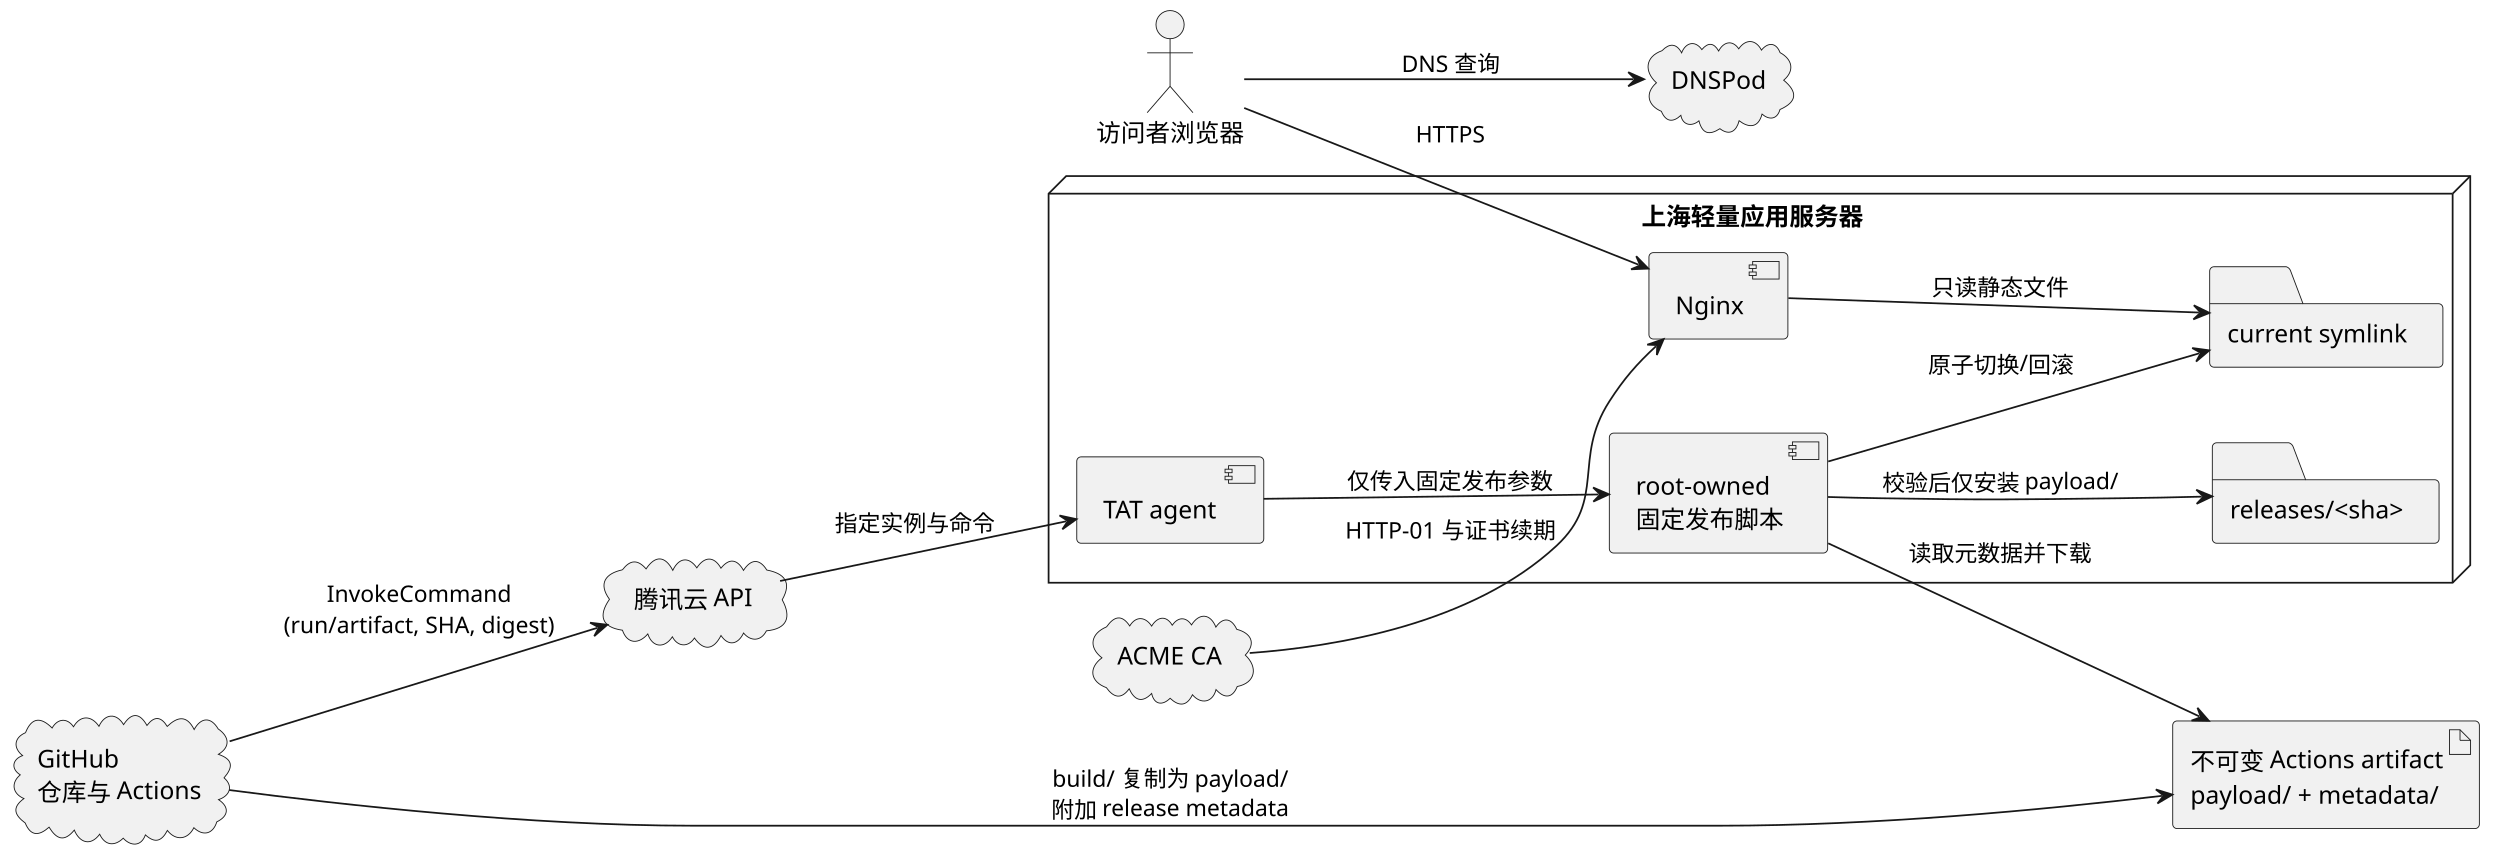
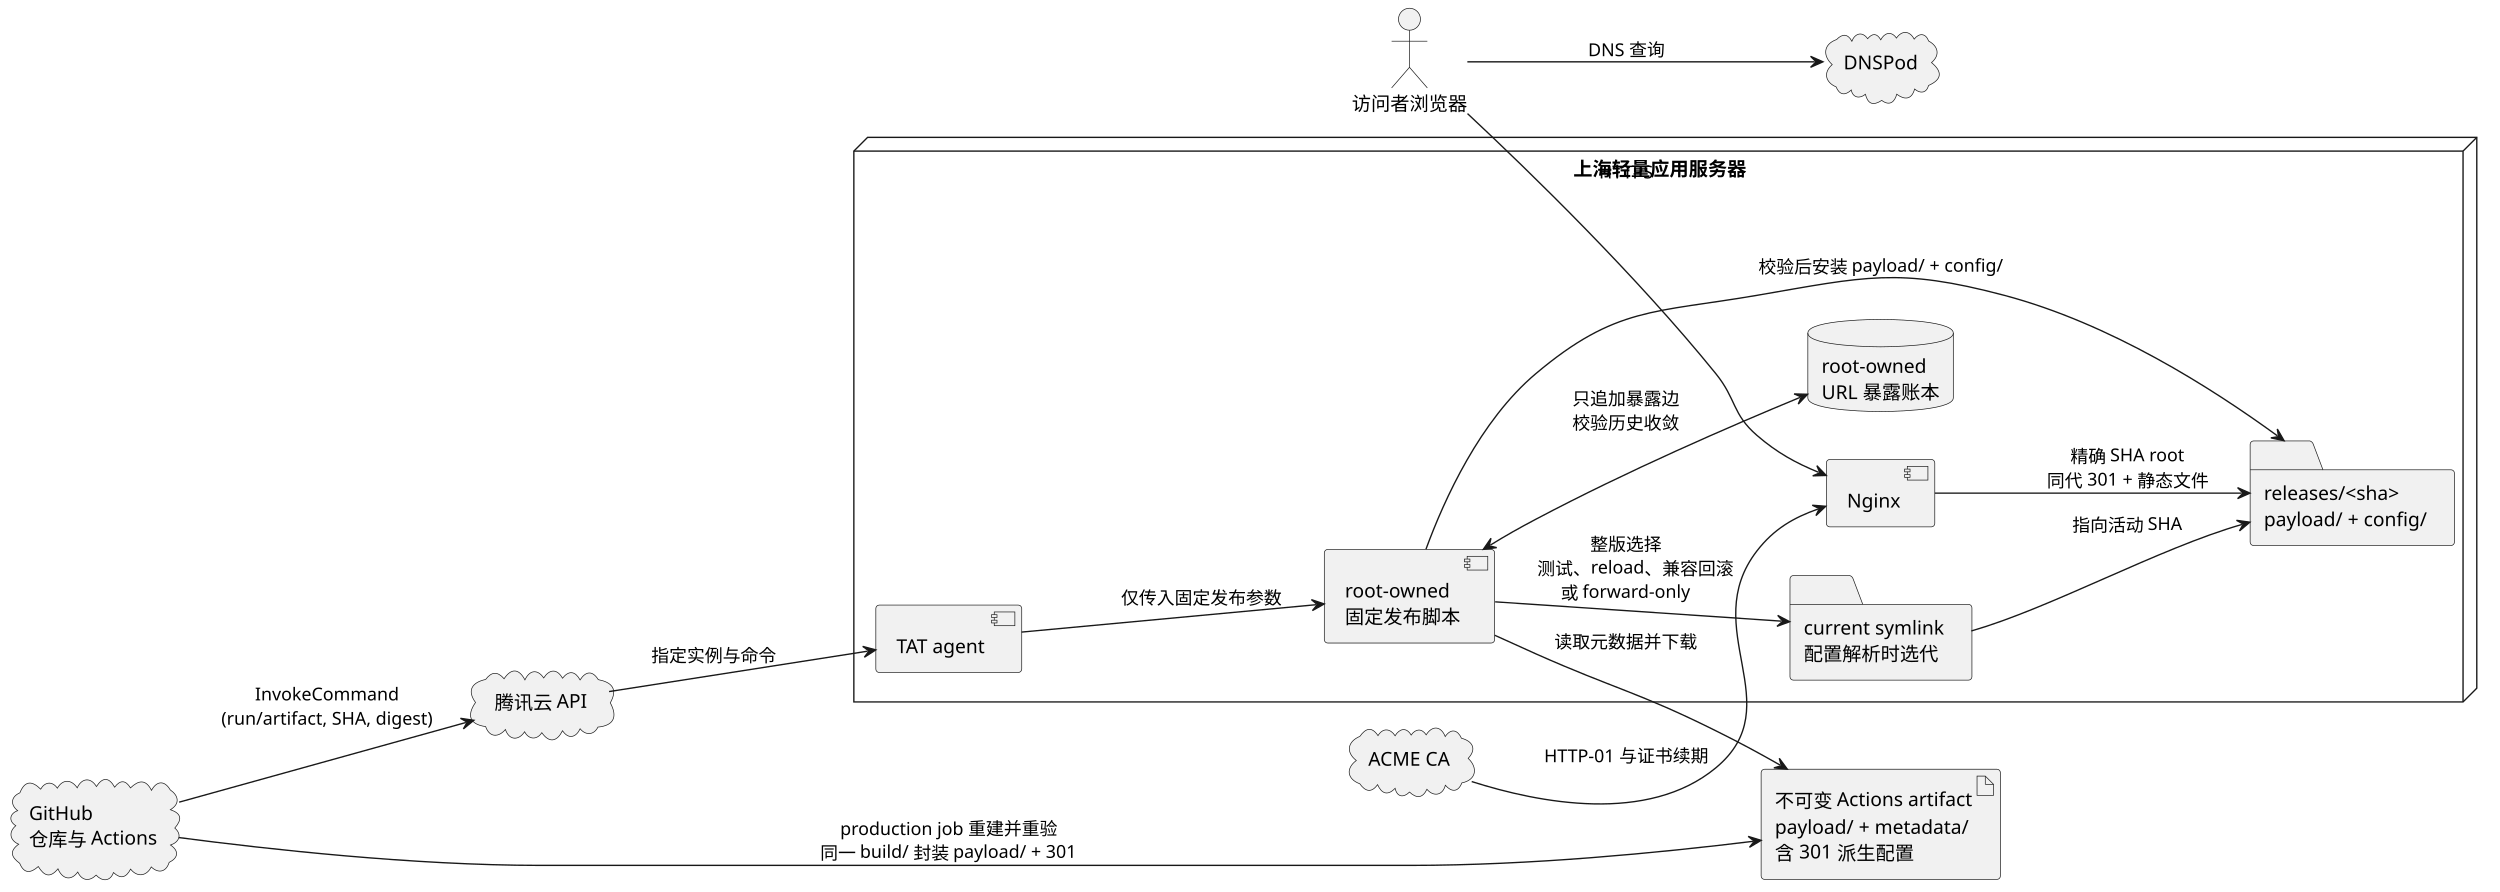
- <svg xmlns="http://www.w3.org/2000/svg" contentStyleType="text/css" data-diagram-type="DESCRIPTION" height="488px" preserveAspectRatio="none" style="width:1420px;height:488px;background:#FFFFFF;" version="1.1" viewBox="0 0 1420 488" width="1420px" zoomAndPan="magnify">
+ <svg xmlns="http://www.w3.org/2000/svg" contentStyleType="text/css" data-diagram-type="DESCRIPTION" height="649px" preserveAspectRatio="none" style="width:1820px;height:649px;background:#FFFFFF;" version="1.1" viewBox="0 0 1820 649" width="1820px" zoomAndPan="magnify">
  <defs />
  <g>
    <g class="cluster" data-qualified-name="Server" data-source-line="8" id="ent0008">
-       <polygon fill="none" points="595.601,110,605.601,100,1403.101,100,1403.101,321,1393.101,331,595.601,331,595.601,110" style="stroke:#181818;stroke-width:1;" />
-       <line style="stroke:#181818;stroke-width:1;" x1="1393.101" x2="1403.101" y1="110" y2="100" />
-       <line style="stroke:#181818;stroke-width:1;" x1="595.601" x2="1393.101" y1="110" y2="110" />
-       <line style="stroke:#181818;stroke-width:1;" x1="1393.101" x2="1393.101" y1="110" y2="331" />
-       <text fill="#000000" font-family="sans-serif" font-size="14" font-weight="bold" lengthAdjust="spacing" textLength="125.999" x="932.351" y="127.966">上海轻量应用服务器</text>
+       <polygon fill="none" points="621.601,110,631.601,100,1803.101,100,1803.101,501,1793.101,511,621.601,511,621.601,110" style="stroke:#181818;stroke-width:1;" />
+       <line style="stroke:#181818;stroke-width:1;" x1="1793.101" x2="1803.101" y1="110" y2="100" />
+       <line style="stroke:#181818;stroke-width:1;" x1="621.601" x2="1793.101" y1="110" y2="110" />
+       <line style="stroke:#181818;stroke-width:1;" x1="1793.101" x2="1793.101" y1="110" y2="511" />
+       <text fill="#000000" font-family="sans-serif" font-size="14" font-weight="bold" lengthAdjust="spacing" textLength="125.999" x="1145.351" y="127.966">上海轻量应用服务器</text>
    </g>
    <g class="entity" data-qualified-name="Server.Nginx" data-source-line="9" id="ent0009">
-       <rect fill="#F1F1F1" height="49.068" rx="2.5" ry="2.5" style="stroke:#181818;stroke-width:0.5;" width="78.92" x="936.601" y="143.5" />
-       <rect fill="#F1F1F1" height="10" style="stroke:#181818;stroke-width:0.5;" width="15" x="995.52" y="148.5" />
-       <rect fill="#F1F1F1" height="2" style="stroke:#181818;stroke-width:0.5;" width="4" x="993.52" y="150.5" />
-       <rect fill="#F1F1F1" height="2" style="stroke:#181818;stroke-width:0.5;" width="4" x="993.52" y="154.5" />
-       <text fill="#000000" font-family="sans-serif" font-size="14" lengthAdjust="spacing" textLength="38.92" x="951.601" y="178.466">Nginx</text>
+       <rect fill="#F1F1F1" height="49.068" rx="2.5" ry="2.5" style="stroke:#181818;stroke-width:0.5;" width="78.92" x="1329.601" y="334.5" />
+       <rect fill="#F1F1F1" height="10" style="stroke:#181818;stroke-width:0.5;" width="15" x="1388.52" y="339.5" />
+       <rect fill="#F1F1F1" height="2" style="stroke:#181818;stroke-width:0.5;" width="4" x="1386.52" y="341.5" />
+       <rect fill="#F1F1F1" height="2" style="stroke:#181818;stroke-width:0.5;" width="4" x="1386.52" y="345.5" />
+       <text fill="#000000" font-family="sans-serif" font-size="14" lengthAdjust="spacing" textLength="38.92" x="1344.601" y="369.466">Nginx</text>
    </g>
    <g class="entity" data-qualified-name="Server.Tat" data-source-line="10" id="ent0010">
-       <rect fill="#F1F1F1" height="49.068" rx="2.5" ry="2.5" style="stroke:#181818;stroke-width:0.5;" width="106.22" x="611.601" y="259.5" />
-       <rect fill="#F1F1F1" height="10" style="stroke:#181818;stroke-width:0.5;" width="15" x="697.82" y="264.5" />
-       <rect fill="#F1F1F1" height="2" style="stroke:#181818;stroke-width:0.5;" width="4" x="695.82" y="266.5" />
-       <rect fill="#F1F1F1" height="2" style="stroke:#181818;stroke-width:0.5;" width="4" x="695.82" y="270.5" />
-       <text fill="#000000" font-family="sans-serif" font-size="14" lengthAdjust="spacing" textLength="66.22" x="626.601" y="294.466">TAT agent</text>
+       <rect fill="#F1F1F1" height="49.068" rx="2.5" ry="2.5" style="stroke:#181818;stroke-width:0.5;" width="106.22" x="637.601" y="440.5" />
+       <rect fill="#F1F1F1" height="10" style="stroke:#181818;stroke-width:0.5;" width="15" x="723.82" y="445.5" />
+       <rect fill="#F1F1F1" height="2" style="stroke:#181818;stroke-width:0.5;" width="4" x="721.82" y="447.5" />
+       <rect fill="#F1F1F1" height="2" style="stroke:#181818;stroke-width:0.5;" width="4" x="721.82" y="451.5" />
+       <text fill="#000000" font-family="sans-serif" font-size="14" lengthAdjust="spacing" textLength="66.22" x="652.601" y="475.466">TAT agent</text>
    </g>
    <g class="entity" data-qualified-name="Server.Deploy" data-source-line="11" id="ent0011">
-       <rect fill="#F1F1F1" height="68.136" rx="2.5" ry="2.5" style="stroke:#181818;stroke-width:0.5;" width="124" x="914.101" y="246" />
-       <rect fill="#F1F1F1" height="10" style="stroke:#181818;stroke-width:0.5;" width="15" x="1018.1" y="251" />
-       <rect fill="#F1F1F1" height="2" style="stroke:#181818;stroke-width:0.5;" width="4" x="1016.1" y="253" />
-       <rect fill="#F1F1F1" height="2" style="stroke:#181818;stroke-width:0.5;" width="4" x="1016.1" y="257" />
-       <text fill="#000000" font-family="sans-serif" font-size="14" lengthAdjust="spacing" textLength="76.916" x="929.101" y="280.966">root-owned</text>
-       <text fill="#000000" font-family="sans-serif" font-size="14" lengthAdjust="spacing" textLength="84" x="929.101" y="300.034">固定发布脚本</text>
+       <rect fill="#F1F1F1" height="68.136" rx="2.5" ry="2.5" style="stroke:#181818;stroke-width:0.5;" width="124" x="964.101" y="400" />
+       <rect fill="#F1F1F1" height="10" style="stroke:#181818;stroke-width:0.5;" width="15" x="1068.1" y="405" />
+       <rect fill="#F1F1F1" height="2" style="stroke:#181818;stroke-width:0.5;" width="4" x="1066.1" y="407" />
+       <rect fill="#F1F1F1" height="2" style="stroke:#181818;stroke-width:0.5;" width="4" x="1066.1" y="411" />
+       <text fill="#000000" font-family="sans-serif" font-size="14" lengthAdjust="spacing" textLength="76.916" x="979.101" y="434.966">root-owned</text>
+       <text fill="#000000" font-family="sans-serif" font-size="14" lengthAdjust="spacing" textLength="84" x="979.101" y="454.034">固定发布脚本</text>
    </g>
    <g class="entity" data-qualified-name="Server.Releases" data-source-line="12" id="ent0012">
-       <path d="M1259.101,251.5 L1300.101,251.5 A3.75,3.75 0 0 1 1302.601,254 L1309.601,272.5 L1382.884,272.5 A2.5,2.5 0 0 1 1385.384,275 L1385.384,306.068 A2.5,2.5 0 0 1 1382.884,308.568 L1259.101,308.568 A2.5,2.5 0 0 1 1256.601,306.068 L1256.601,254 A2.5,2.5 0 0 1 1259.101,251.5" fill="#F1F1F1" style="stroke:#181818;stroke-width:0.5;" />
-       <line style="stroke:#181818;stroke-width:0.5;" x1="1256.601" x2="1309.601" y1="272.5" y2="272.5" />
-       <text fill="#000000" font-family="sans-serif" font-size="14" lengthAdjust="spacing" textLength="98.784" x="1266.601" y="294.466">releases/&lt;sha&gt;</text>
+       <path d="M1640.601,321 L1681.601,321 A3.75,3.75 0 0 1 1684.101,323.5 L1691.101,342 L1784.334,342 A2.5,2.5 0 0 1 1786.834,344.5 L1786.834,394.636 A2.5,2.5 0 0 1 1784.334,397.136 L1640.601,397.136 A2.5,2.5 0 0 1 1638.101,394.636 L1638.101,323.5 A2.5,2.5 0 0 1 1640.601,321" fill="#F1F1F1" style="stroke:#181818;stroke-width:0.5;" />
+       <line style="stroke:#181818;stroke-width:0.5;" x1="1638.101" x2="1691.101" y1="342" y2="342" />
+       <text fill="#000000" font-family="sans-serif" font-size="14" lengthAdjust="spacing" textLength="98.784" x="1648.101" y="363.966">releases/&lt;sha&gt;</text>
+       <text fill="#000000" font-family="sans-serif" font-size="14" lengthAdjust="spacing" textLength="118.734" x="1648.101" y="383.034">payload/ + config/</text>
    </g>
    <g class="entity" data-qualified-name="Server.Current" data-source-line="13" id="ent0013">
-       <path d="M1257.601,151.5 L1298.601,151.5 A3.75,3.75 0 0 1 1301.101,154 L1308.101,172.5 L1385.066,172.5 A2.5,2.5 0 0 1 1387.566,175 L1387.566,206.068 A2.5,2.5 0 0 1 1385.066,208.568 L1257.601,208.568 A2.5,2.5 0 0 1 1255.101,206.068 L1255.101,154 A2.5,2.5 0 0 1 1257.601,151.5" fill="#F1F1F1" style="stroke:#181818;stroke-width:0.5;" />
-       <line style="stroke:#181818;stroke-width:0.5;" x1="1255.101" x2="1308.101" y1="172.5" y2="172.5" />
-       <text fill="#000000" font-family="sans-serif" font-size="14" lengthAdjust="spacing" textLength="102.466" x="1265.101" y="194.466">current symlink</text>
+       <path d="M1305.601,419 L1346.601,419 A3.75,3.75 0 0 1 1349.101,421.5 L1356.101,440 L1433.066,440 A2.5,2.5 0 0 1 1435.566,442.5 L1435.566,492.636 A2.5,2.5 0 0 1 1433.066,495.136 L1305.601,495.136 A2.5,2.5 0 0 1 1303.101,492.636 L1303.101,421.5 A2.5,2.5 0 0 1 1305.601,419" fill="#F1F1F1" style="stroke:#181818;stroke-width:0.5;" />
+       <line style="stroke:#181818;stroke-width:0.5;" x1="1303.101" x2="1356.101" y1="440" y2="440" />
+       <text fill="#000000" font-family="sans-serif" font-size="14" lengthAdjust="spacing" textLength="102.466" x="1313.101" y="461.966">current symlink</text>
+       <text fill="#000000" font-family="sans-serif" font-size="14" lengthAdjust="spacing" textLength="98" x="1313.101" y="481.034">配置解析时选代</text>
+     </g>
+     <g class="entity" data-qualified-name="Server.UrlLedger" data-source-line="14" id="ent0014">
+       <path d="M1316.101,242.5 C1316.101,232.5 1369.059,232.5 1369.059,232.5 C1369.059,232.5 1422.018,232.5 1422.018,242.5 L1422.018,289.636 C1422.018,299.636 1369.059,299.636 1369.059,299.636 C1369.059,299.636 1316.101,299.636 1316.101,289.636 L1316.101,242.5" fill="#F1F1F1" style="stroke:#181818;stroke-width:0.5;" />
+       <path d="M1316.101,242.5 C1316.101,252.5 1369.059,252.5 1369.059,252.5 C1369.059,252.5 1422.018,252.5 1422.018,242.5" fill="none" style="stroke:#181818;stroke-width:0.5;" />
+       <text fill="#000000" font-family="sans-serif" font-size="14" lengthAdjust="spacing" textLength="76.916" x="1326.101" y="271.466">root-owned</text>
+       <text fill="#000000" font-family="sans-serif" font-size="14" lengthAdjust="spacing" textLength="85.918" x="1326.101" y="290.534">URL 暴露账本</text>
    </g>
    <g class="entity" data-qualified-name="Browser" data-source-line="2" id="ent0002">
-       <ellipse cx="664.6" cy="14" fill="#F1F1F1" rx="8" ry="8" style="stroke:#181818;stroke-width:0.5;" />
-       <path d="M664.6,22 L664.6,49 M651.6,30 L677.6,30 M664.6,49 L651.6,64 M664.6,49 L677.6,64" fill="none" style="stroke:#181818;stroke-width:0.5;" />
-       <text fill="#000000" font-family="sans-serif" font-size="14" lengthAdjust="spacing" textLength="84" x="622.601" y="80.466">访问者浏览器</text>
+       <ellipse cx="1026.1" cy="14" fill="#F1F1F1" rx="8" ry="8" style="stroke:#181818;stroke-width:0.5;" />
+       <path d="M1026.1,22 L1026.1,49 M1013.1,30 L1039.1,30 M1026.1,49 L1013.1,64 M1026.1,49 L1039.1,64" fill="none" style="stroke:#181818;stroke-width:0.5;" />
+       <text fill="#000000" font-family="sans-serif" font-size="14" lengthAdjust="spacing" textLength="84" x="984.101" y="80.466">访问者浏览器</text>
    </g>
    <g class="entity" data-qualified-name="DNS" data-source-line="3" id="ent0003">
-       <path d="M944.044,28.783 C948.107,24.53 952.179,24.431 955.16,30.007 C957.321,24.347 962.672,22.547 966.643,28.165 C970.19,23.975 973.399,24.16 976.2,28.958 C978.843,23.902 983.832,22.283 987.611,27.723 C991.569,21.97 997.242,22.248 1000.512,28.463 C1004.178,23.902 1008.82,24.003 1011.079,29.887 C1017.979,33.625 1019.59,40.077 1013.137,45.568 C1021.194,52.192 1020.847,57.844 1011.032,62.207 C1009.384,68.004 1004.856,68.273 1000.836,64.821 C998.751,72.698 993.426,72.842 987.827,68.59 C986.33,74.349 982.561,77.391 976.911,73.102 C970.75,77.064 966.924,75.973 964.986,68.643 C961.092,71.984 955.832,71.365 954.726,65.526 C950.143,69.826 946.131,69.177 943.666,63.238 C935.91,59.958 934.164,52.823 940.856,47.037 C933.847,40.653 934.313,32.244 944.044,28.783" fill="#F1F1F1" style="stroke:#181818;stroke-width:0.5;" />
-       <text fill="#000000" font-family="sans-serif" font-size="14" lengthAdjust="spacing" textLength="54.096" x="949.101" y="50.466">DNSPod</text>
+       <path d="M1337.044,28.783 C1341.108,24.53 1345.179,24.431 1348.16,30.007 C1350.321,24.347 1355.672,22.547 1359.643,28.165 C1363.19,23.975 1366.399,24.16 1369.2,28.958 C1371.843,23.902 1376.832,22.283 1380.611,27.723 C1384.569,21.97 1390.242,22.248 1393.512,28.463 C1397.178,23.902 1401.82,24.003 1404.079,29.887 C1410.979,33.625 1412.59,40.077 1406.137,45.568 C1414.194,52.192 1413.847,57.844 1404.032,62.207 C1402.384,68.004 1397.856,68.273 1393.836,64.821 C1391.751,72.698 1386.426,72.842 1380.827,68.59 C1379.33,74.349 1375.561,77.391 1369.911,73.102 C1363.751,77.064 1359.924,75.973 1357.986,68.643 C1354.092,71.984 1348.832,71.365 1347.726,65.526 C1343.143,69.826 1339.131,69.177 1336.666,63.238 C1328.91,59.958 1327.164,52.823 1333.857,47.037 C1326.847,40.653 1327.313,32.244 1337.044,28.783" fill="#F1F1F1" style="stroke:#181818;stroke-width:0.5;" />
+       <text fill="#000000" font-family="sans-serif" font-size="14" lengthAdjust="spacing" textLength="54.096" x="1342.101" y="50.466">DNSPod</text>
    </g>
    <g class="entity" data-qualified-name="GitHub" data-source-line="4" id="ent0004">
-       <path d="M14.484,416.173 C18.064,407.174 23.337,407.253 29.604,413.509 C32.646,408.147 38.071,407.484 41.744,412.791 C45.742,405.981 51.98,406.323 56.207,412.536 C59.479,405.395 65.962,404.617 70.198,411.579 C74.795,404.487 79.389,404.796 83.469,412.057 C87.579,406.638 91.394,406.817 94.99,412.586 C100.842,407.007 106.058,406.001 110.284,414.37 C114.101,407.402 119.758,406.944 123.928,414.027 C130.048,418.21 131.226,424.157 124.055,428.456 C132.386,431.324 132.565,435.676 127.258,441.814 C132.938,446.764 130.2,452.211 124.129,454.19 C130.507,458.427 129.809,463.598 123.147,466.82 C120.974,473.823 115.351,475.151 110.118,470.137 C106.704,476.973 99.848,477.817 95.079,471.714 C91.819,477.865 88.09,479.214 82.591,474.224 C80.164,481.061 74.109,480.669 69.985,476.099 C65.089,480.909 59.612,480.285 56.612,473.845 C51.343,480.952 45.16,478.571 42.2,471.498 C36.391,478.579 32.076,476.625 27.872,469.84 C22.381,474.7 17.586,475.357 14.323,467.472 C8.324,462.993 6.526,458.751 13.597,453.588 C7.148,450.864 6,444.703 11.505,440.122 C6.005,436.658 7.039,431.261 12.839,429.174 C7.365,424.831 7.934,418.994 14.484,416.173" fill="#F1F1F1" style="stroke:#181818;stroke-width:0.5;" />
-       <text fill="#000000" font-family="sans-serif" font-size="14" lengthAdjust="spacing" textLength="46.494" x="21.101" y="435.966">GitHub</text>
-       <text fill="#000000" font-family="sans-serif" font-size="14" lengthAdjust="spacing" textLength="93.8" x="21.101" y="455.034">仓库与 Actions</text>
+       <path d="M14.484,577.173 C18.064,568.174 23.337,568.253 29.604,574.509 C32.646,569.147 38.071,568.484 41.744,573.791 C45.742,566.981 51.98,567.323 56.207,573.536 C59.479,566.395 65.962,565.617 70.198,572.578 C74.795,565.487 79.389,565.796 83.469,573.057 C87.579,567.638 91.394,567.817 94.99,573.586 C100.842,568.007 106.058,567.001 110.284,575.37 C114.101,568.402 119.758,567.944 123.928,575.027 C130.048,579.21 131.226,585.157 124.055,589.456 C132.386,592.324 132.565,596.676 127.258,602.814 C132.938,607.764 130.2,613.211 124.129,615.19 C130.507,619.427 129.809,624.597 123.147,627.82 C120.974,634.823 115.351,636.151 110.118,631.138 C106.704,637.972 99.848,638.817 95.079,632.713 C91.819,638.865 88.09,640.214 82.591,635.224 C80.164,642.061 74.109,641.669 69.985,637.099 C65.089,641.909 59.612,641.285 56.612,634.845 C51.343,641.952 45.16,639.571 42.2,632.498 C36.391,639.579 32.076,637.625 27.872,630.84 C22.381,635.7 17.586,636.357 14.323,628.472 C8.324,623.993 6.526,619.751 13.597,614.588 C7.148,611.864 6,605.703 11.505,601.122 C6.005,597.658 7.039,592.261 12.839,590.174 C7.365,585.831 7.934,579.994 14.484,577.173" fill="#F1F1F1" style="stroke:#181818;stroke-width:0.5;" />
+       <text fill="#000000" font-family="sans-serif" font-size="14" lengthAdjust="spacing" textLength="46.494" x="21.101" y="596.966">GitHub</text>
+       <text fill="#000000" font-family="sans-serif" font-size="14" lengthAdjust="spacing" textLength="93.8" x="21.101" y="616.034">仓库与 Actions</text>
    </g>
    <g class="entity" data-qualified-name="Artifact" data-source-line="5" id="ent0005">
-       <rect fill="#F1F1F1" height="61.136" rx="2.5" ry="2.5" style="stroke:#181818;stroke-width:0.5;" width="174.185" x="1234.101" y="409.5" />
-       <polygon fill="#F1F1F1" points="1391.286,414.5,1391.286,428.5,1403.286,428.5,1403.286,420.5,1397.286,414.5,1391.286,414.5" style="stroke:#181818;stroke-width:0.5;" />
-       <line style="stroke:#181818;stroke-width:0.5;" x1="1397.286" x2="1397.286" y1="414.5" y2="420.5" />
-       <line style="stroke:#181818;stroke-width:0.5;" x1="1403.286" x2="1397.286" y1="420.5" y2="420.5" />
-       <text fill="#000000" font-family="sans-serif" font-size="14" lengthAdjust="spacing" textLength="144.185" x="1244.101" y="437.466">不可变 Actions artifact</text>
-       <text fill="#000000" font-family="sans-serif" font-size="14" lengthAdjust="spacing" textLength="141.119" x="1244.101" y="456.534">payload/ + metadata/</text>
+       <rect fill="#F1F1F1" height="80.204" rx="2.5" ry="2.5" style="stroke:#181818;stroke-width:0.5;" width="174.185" x="1282.101" y="560" />
+       <polygon fill="#F1F1F1" points="1439.286,565,1439.286,579,1451.286,579,1451.286,571,1445.286,565,1439.286,565" style="stroke:#181818;stroke-width:0.5;" />
+       <line style="stroke:#181818;stroke-width:0.5;" x1="1445.286" x2="1445.286" y1="565" y2="571" />
+       <line style="stroke:#181818;stroke-width:0.5;" x1="1451.286" x2="1445.286" y1="571" y2="571" />
+       <text fill="#000000" font-family="sans-serif" font-size="14" lengthAdjust="spacing" textLength="144.185" x="1292.101" y="587.966">不可变 Actions artifact</text>
+       <text fill="#000000" font-family="sans-serif" font-size="14" lengthAdjust="spacing" textLength="141.119" x="1292.101" y="607.034">payload/ + metadata/</text>
+       <text fill="#000000" font-family="sans-serif" font-size="14" lengthAdjust="spacing" textLength="101.304" x="1292.101" y="626.102">含 301 派生配置</text>
    </g>
    <g class="entity" data-qualified-name="TencentApi" data-source-line="6" id="ent0006">
-       <path d="M353.521,323.661 C357.89,317.953 362.16,317.577 366.974,323.129 C372.212,315.263 377.793,315.628 382.15,323.954 C385.44,316.956 391.072,315.717 395.804,322.529 C400.001,316.111 405.495,315.626 409.5,322.724 C414.263,316.813 418.736,317.592 422.301,323.972 C426.407,317.636 431.249,316.931 435.548,323.779 C445.51,325.688 449.953,330.68 444.291,340.674 C449.65,350.517 447.166,357.229 435.318,358.322 C432.285,364.318 426.418,364.498 422.338,359.566 C419.352,365.876 413.927,367.49 409.524,360.984 C405.485,368.915 399.959,370.219 394.441,362.399 C390.849,367.901 384.887,367.44 381.91,361.712 C377.521,368.382 370.628,368.039 367.946,360.083 C363.047,365.862 356.38,366.136 353.537,357.959 C341.74,356.312 339.698,349.72 346.179,340.409 C339.621,331.333 344.022,325.698 353.521,323.661" fill="#F1F1F1" style="stroke:#181818;stroke-width:0.5;" />
-       <text fill="#000000" font-family="sans-serif" font-size="14" lengthAdjust="spacing" textLength="67.802" x="360.101" y="345.466">腾讯云 API</text>
+       <path d="M353.521,494.661 C357.89,488.953 362.16,488.577 366.974,494.129 C372.212,486.263 377.793,486.628 382.15,494.954 C385.44,487.956 391.072,486.717 395.804,493.529 C400.001,487.111 405.495,486.626 409.5,493.724 C414.263,487.813 418.736,488.592 422.301,494.972 C426.407,488.636 431.249,487.931 435.548,494.779 C445.51,496.688 449.953,501.68 444.291,511.674 C449.65,521.517 447.166,528.229 435.318,529.322 C432.285,535.318 426.418,535.498 422.338,530.566 C419.352,536.876 413.927,538.49 409.524,531.984 C405.485,539.915 399.959,541.219 394.441,533.399 C390.849,538.901 384.887,538.44 381.91,532.712 C377.521,539.382 370.628,539.039 367.946,531.083 C363.047,536.862 356.38,537.136 353.537,528.959 C341.74,527.312 339.698,520.72 346.179,511.409 C339.621,502.333 344.022,496.698 353.521,494.661" fill="#F1F1F1" style="stroke:#181818;stroke-width:0.5;" />
+       <text fill="#000000" font-family="sans-serif" font-size="14" lengthAdjust="spacing" textLength="67.802" x="360.101" y="516.466">腾讯云 API</text>
    </g>
    <g class="entity" data-qualified-name="Acme" data-source-line="7" id="ent0007">
-       <path d="M628.501,356.075 C632.644,350.245 637.023,348.576 641.685,355.54 C645.249,349.676 650.649,350.283 654.138,355.624 C657.213,350.504 662.251,349.062 665.816,355.112 C669.002,350.551 673.444,350.035 676.771,354.947 C681.192,347.959 687.517,348.422 690.619,356.185 C694.809,350.115 699.587,351.178 702.464,357.446 C710.432,359.52 713.816,365.224 707.321,372.093 C714.529,378.814 713.405,387.812 702.742,389.951 C699.954,396.895 695.231,396.762 690.711,391.685 C688.809,399.158 682.082,400.254 677.311,394.617 C674.079,401.304 669.658,401.331 664.62,396.63 C660.354,400.871 655.592,400.419 654.133,393.897 C648.655,399.604 644.305,397.728 641.375,391.232 C636.772,397.557 632.433,396.162 628.42,390.591 C619.322,387.223 618.019,379.544 625.897,373.648 C617.971,367.465 619.692,359.779 628.501,356.075" fill="#F1F1F1" style="stroke:#181818;stroke-width:0.5;" />
-       <text fill="#000000" font-family="sans-serif" font-size="14" lengthAdjust="spacing" textLength="59.71" x="634.601" y="377.466">ACME CA</text>
+       <path d="M990.001,536.075 C994.144,530.245 998.523,528.576 1003.185,535.54 C1006.749,529.677 1012.149,530.283 1015.638,535.624 C1018.713,530.504 1023.751,529.062 1027.316,535.112 C1030.502,530.551 1034.944,530.035 1038.272,534.947 C1042.692,527.958 1049.017,528.422 1052.119,536.186 C1056.31,530.115 1061.087,531.178 1063.964,537.446 C1071.932,539.52 1075.316,545.224 1068.821,552.093 C1076.029,558.814 1074.905,567.812 1064.242,569.951 C1061.454,576.895 1056.732,576.762 1052.211,571.684 C1050.309,579.158 1043.582,580.254 1038.811,574.617 C1035.579,581.304 1031.158,581.331 1026.12,576.63 C1021.854,580.871 1017.092,580.419 1015.633,573.896 C1010.155,579.604 1005.805,577.728 1002.875,571.232 C998.272,577.557 993.933,576.162 989.92,570.591 C980.822,567.222 979.519,559.544 987.397,553.648 C979.471,547.465 981.192,539.779 990.001,536.075" fill="#F1F1F1" style="stroke:#181818;stroke-width:0.5;" />
+       <text fill="#000000" font-family="sans-serif" font-size="14" lengthAdjust="spacing" textLength="59.71" x="996.101" y="557.466">ACME CA</text>
    </g>
-     <g class="link" data-entity-1="ent0002" data-entity-2="ent0003" data-link-type="dependency" data-source-line="16" id="lnk14">
-       <path d="M706.701,45 C765.901,45 868.541,45 927.831,45" fill="none" id="Browser-to-DNS" style="stroke:#181818;stroke-width:1;" />
-       <polygon fill="#181818" points="933.831,45,924.831,41,928.831,45,924.831,49,933.831,45" style="stroke:#181818;stroke-width:1;" />
-       <text fill="#000000" font-family="sans-serif" font-size="13" lengthAdjust="spacing" textLength="55.887" x="796.101" y="40.897">DNS 查询</text>
+     <g class="link" data-entity-1="ent0002" data-entity-2="ent0003" data-link-type="dependency" data-source-line="17" id="lnk15">
+       <path d="M1068.231,45 C1133.861,45 1255.531,45 1321.091,45" fill="none" id="Browser-to-DNS" style="stroke:#181818;stroke-width:1;" />
+       <polygon fill="#181818" points="1327.091,45,1318.091,41,1322.091,45,1318.091,49,1327.091,45" style="stroke:#181818;stroke-width:1;" />
+       <text fill="#000000" font-family="sans-serif" font-size="13" lengthAdjust="spacing" textLength="55.887" x="1156.101" y="40.897">DNS 查询</text>
    </g>
-     <g class="link" data-entity-1="ent0002" data-entity-2="ent0009" data-link-type="dependency" data-source-line="17" id="lnk15">
-       <path d="M706.701,61.33 C766.721,85.19 871.995,127.024 930.695,150.354" fill="none" id="Browser-to-Nginx" style="stroke:#181818;stroke-width:1;" />
-       <polygon fill="#181818" points="936.271,152.57,929.384,145.529,931.624,150.723,926.43,152.963,936.271,152.57" style="stroke:#181818;stroke-width:1;" />
-       <text fill="#000000" font-family="sans-serif" font-size="13" lengthAdjust="spacing" textLength="39.091" x="804.101" y="80.897">HTTPS</text>
+     <g class="link" data-entity-1="ent0002" data-entity-2="ent0009" data-link-type="dependency" data-source-line="18" id="lnk16">
+       <path d="M1068.341,82.69 C1114.781,126.12 1191.311,200.7 1249.101,272 C1264.241,290.67 1260.901,301.3 1279.101,317 C1293.721,329.61 1307.219,336.994 1323.949,343.854" fill="none" id="Browser-to-Nginx" style="stroke:#181818;stroke-width:1;" />
+       <polygon fill="#181818" points="1329.501,346.13,1322.691,339.015,1324.874,344.233,1319.656,346.416,1329.501,346.13" style="stroke:#181818;stroke-width:1;" />
+       <text fill="#000000" font-family="sans-serif" font-size="13" lengthAdjust="spacing" textLength="39.091" x="1164.101" y="129.897">HTTPS</text>
    </g>
-     <g class="link" data-entity-1="ent0009" data-entity-2="ent0013" data-link-type="dependency" data-source-line="18" id="lnk16">
-       <path d="M1015.781,169.35 C1073.861,171.39 1178.304,175.04 1248.964,177.51" fill="none" id="Nginx-to-Current" style="stroke:#181818;stroke-width:1;" />
-       <polygon fill="#181818" points="1254.961,177.72,1246.106,173.408,1249.964,177.545,1245.826,181.403,1254.961,177.72" style="stroke:#181818;stroke-width:1;" />
-       <text fill="#000000" font-family="sans-serif" font-size="13" lengthAdjust="spacing" textLength="78" x="1097.101" y="167.897">只读静态文件</text>
+     <g class="link" data-entity-1="ent0009" data-entity-2="ent0012" data-link-type="dependency" data-source-line="19" id="lnk17">
+       <path d="M1408.611,359 C1464.081,359 1561.531,359 1631.961,359" fill="none" id="Nginx-to-Releases" style="stroke:#181818;stroke-width:1;" />
+       <polygon fill="#181818" points="1637.961,359,1628.961,355,1632.961,359,1628.961,363,1637.961,359" style="stroke:#181818;stroke-width:1;" />
+       <text fill="#000000" font-family="sans-serif" font-size="13" lengthAdjust="spacing" textLength="83.629" x="1507.228" y="336.897">精确 SHA root</text>
+       <text fill="#000000" font-family="sans-serif" font-size="13" lengthAdjust="spacing" textLength="117.884" x="1490.101" y="354.603">同代 301 + 静态文件</text>
    </g>
-     <g class="link" data-entity-1="ent0004" data-entity-2="ent0005" data-link-type="dependency" data-source-line="19" id="lnk17">
-       <path d="M130.161,448.74 C195.191,457.28 301.191,469 393.101,469 C393.101,469 393.101,469 977.101,469 C1064.801,469 1158.701,460.169 1227.972,452.039" fill="none" id="GitHub-to-Artifact" style="stroke:#181818;stroke-width:1;" />
-       <polygon fill="#181818" points="1233.931,451.34,1224.526,448.416,1228.965,451.923,1225.458,456.362,1233.931,451.34" style="stroke:#181818;stroke-width:1;" />
-       <text fill="#000000" font-family="sans-serif" font-size="13" lengthAdjust="spacing" textLength="134.589" x="597.679" y="446.897">build/ 复制为 payload/</text>
-       <text fill="#000000" font-family="sans-serif" font-size="13" lengthAdjust="spacing" textLength="135.746" x="597.101" y="464.603">附加 release metadata</text>
+     <g class="link" data-entity-1="ent0004" data-entity-2="ent0005" data-link-type="dependency" data-source-line="20" id="lnk18">
+       <path d="M130.161,609.74 C195.191,618.28 301.191,630 393.101,630 C393.101,630 393.101,630 1027.101,630 C1114.171,630 1207.295,620.908 1276.135,612.498" fill="none" id="GitHub-to-Artifact" style="stroke:#181818;stroke-width:1;" />
+       <polygon fill="#181818" points="1282.091,611.77,1272.672,608.891,1277.128,612.376,1273.642,616.832,1282.091,611.77" style="stroke:#181818;stroke-width:1;" />
+       <text fill="#000000" font-family="sans-serif" font-size="13" lengthAdjust="spacing" textLength="158.418" x="611.628" y="607.897">production job 重建并重验</text>
+       <text fill="#000000" font-family="sans-serif" font-size="13" lengthAdjust="spacing" textLength="187.473" x="597.101" y="625.603">同一 build/ 封装 payload/ + 301</text>
    </g>
-     <g class="link" data-entity-1="ent0004" data-entity-2="ent0006" data-link-type="dependency" data-source-line="20" id="lnk18">
-       <path d="M130.421,421.07 C192.711,401.85 282.157,374.239 339.217,356.629" fill="none" id="GitHub-to-TencentApi" style="stroke:#181818;stroke-width:1;" />
-       <polygon fill="#181818" points="344.951,354.86,335.171,353.692,340.173,356.334,337.53,361.336,344.951,354.86" style="stroke:#181818;stroke-width:1;" />
-       <text fill="#000000" font-family="sans-serif" font-size="13" lengthAdjust="spacing" textLength="104.897" x="185.593" y="341.897">InvokeCommand</text>
-       <text fill="#000000" font-family="sans-serif" font-size="13" lengthAdjust="spacing" textLength="153.881" x="161.101" y="359.603">(run/artifact, SHA, digest)</text>
+     <g class="link" data-entity-1="ent0004" data-entity-2="ent0006" data-link-type="dependency" data-source-line="21" id="lnk19">
+       <path d="M130.421,583.97 C192.711,566.66 282.11,541.837 339.17,525.977" fill="none" id="GitHub-to-TencentApi" style="stroke:#181818;stroke-width:1;" />
+       <polygon fill="#181818" points="344.951,524.37,335.208,522.926,340.133,525.709,337.351,530.634,344.951,524.37" style="stroke:#181818;stroke-width:1;" />
+       <text fill="#000000" font-family="sans-serif" font-size="13" lengthAdjust="spacing" textLength="104.897" x="185.593" y="509.897">InvokeCommand</text>
+       <text fill="#000000" font-family="sans-serif" font-size="13" lengthAdjust="spacing" textLength="153.881" x="161.101" y="527.603">(run/artifact, SHA, digest)</text>
    </g>
-     <g class="link" data-entity-1="ent0006" data-entity-2="ent0010" data-link-type="dependency" data-source-line="21" id="lnk19">
-       <path d="M443.101,329.99 C490.471,320.11 556.797,306.275 605.557,296.105" fill="none" id="TencentApi-to-Tat" style="stroke:#181818;stroke-width:1;" />
-       <polygon fill="#181818" points="611.431,294.88,601.803,292.802,606.536,295.901,603.437,300.633,611.431,294.88" style="stroke:#181818;stroke-width:1;" />
-       <text fill="#000000" font-family="sans-serif" font-size="13" lengthAdjust="spacing" textLength="91" x="474.101" y="301.897">指定实例与命令</text>
+     <g class="link" data-entity-1="ent0006" data-entity-2="ent0010" data-link-type="dependency" data-source-line="22" id="lnk20">
+       <path d="M443.401,503.46 C496.841,495.11 576.722,482.637 631.622,474.057" fill="none" id="TencentApi-to-Tat" style="stroke:#181818;stroke-width:1;" />
+       <polygon fill="#181818" points="637.551,473.13,628.041,470.568,632.611,473.902,629.276,478.472,637.551,473.13" style="stroke:#181818;stroke-width:1;" />
+       <text fill="#000000" font-family="sans-serif" font-size="13" lengthAdjust="spacing" textLength="91" x="474.101" y="481.897">指定实例与命令</text>
    </g>
-     <g class="link" data-entity-1="ent0010" data-entity-2="ent0011" data-link-type="dependency" data-source-line="22" id="lnk20">
-       <path d="M717.751,283.33 C771.931,282.63 850.651,281.608 907.951,280.868" fill="none" id="Tat-to-Deploy" style="stroke:#181818;stroke-width:1;" />
-       <polygon fill="#181818" points="913.951,280.79,904.9,276.907,908.951,280.855,905.003,284.906,913.951,280.79" style="stroke:#181818;stroke-width:1;" />
-       <text fill="#000000" font-family="sans-serif" font-size="13" lengthAdjust="spacing" textLength="117" x="765.101" y="277.897">仅传入固定发布参数</text>
+     <g class="link" data-entity-1="ent0010" data-entity-2="ent0011" data-link-type="dependency" data-source-line="23" id="lnk21">
+       <path d="M743.711,460.16 C803.341,454.61 894.906,446.105 958.056,440.235" fill="none" id="Tat-to-Deploy" style="stroke:#181818;stroke-width:1;" />
+       <polygon fill="#181818" points="964.031,439.68,954.699,436.53,959.052,440.143,955.439,444.496,964.031,439.68" style="stroke:#181818;stroke-width:1;" />
+       <text fill="#000000" font-family="sans-serif" font-size="13" lengthAdjust="spacing" textLength="117" x="816.101" y="439.897">仅传入固定发布参数</text>
    </g>
-     <g class="link" data-entity-1="ent0011" data-entity-2="ent0005" data-link-type="dependency" data-source-line="23" id="lnk21">
-       <path d="M1038.421,308.6 C1099.311,337.01 1186.903,377.864 1249.203,406.924" fill="none" id="Deploy-to-Artifact" style="stroke:#181818;stroke-width:1;" />
-       <polygon fill="#181818" points="1254.641,409.46,1248.175,402.03,1250.109,407.346,1244.793,409.281,1254.641,409.46" style="stroke:#181818;stroke-width:1;" />
-       <text fill="#000000" font-family="sans-serif" font-size="13" lengthAdjust="spacing" textLength="104" x="1084.101" y="318.897">读取元数据并下载</text>
+     <g class="link" data-entity-1="ent0011" data-entity-2="ent0005" data-link-type="dependency" data-source-line="24" id="lnk22">
+       <path d="M1088.181,462.48 C1098.161,467.05 1108.401,471.69 1118.101,476 C1175.961,501.71 1192.411,503.8 1249.101,532 C1266.251,540.53 1279.164,547.455 1295.964,557.005" fill="none" id="Deploy-to-Artifact" style="stroke:#181818;stroke-width:1;" />
+       <polygon fill="#181818" points="1301.181,559.97,1295.333,552.045,1296.834,557.499,1291.38,559,1301.181,559.97" style="stroke:#181818;stroke-width:1;" />
+       <text fill="#000000" font-family="sans-serif" font-size="13" lengthAdjust="spacing" textLength="104" x="1131.601" y="471.897">读取元数据并下载</text>
    </g>
-     <g class="link" data-entity-1="ent0011" data-entity-2="ent0012" data-link-type="dependency" data-source-line="24" id="lnk22">
-       <path d="M1038.281,282.29 C1048.251,282.59 1058.461,282.84 1068.101,283 C1128.541,284 1143.661,283.78 1204.101,283 C1221.121,282.78 1233.543,282.535 1250.593,282.095" fill="none" id="Deploy-to-Releases" style="stroke:#181818;stroke-width:1;" />
-       <polygon fill="#181818" points="1256.591,281.94,1247.49,278.173,1251.592,282.069,1247.697,286.171,1256.591,281.94" style="stroke:#181818;stroke-width:1;" />
-       <text fill="#000000" font-family="sans-serif" font-size="13" lengthAdjust="spacing" textLength="134.641" x="1069.101" y="278.897">校验后仅安装 payload/</text>
+     <g class="link" data-entity-1="ent0011" data-entity-2="ent0012" data-link-type="dependency" data-source-line="25" id="lnk23">
+       <path d="M1038.111,399.8 C1051.501,363.32 1077.501,306.17 1118.101,272 C1176.181,223.12 1204.291,227.85 1279.101,215 C1357.941,201.45 1381.771,194.5 1459.101,215 C1536.171,235.43 1609.44,281.968 1657.96,317.298" fill="none" id="Deploy-to-Releases" style="stroke:#181818;stroke-width:1;" />
+       <polygon fill="#181818" points="1662.811,320.83,1657.889,312.299,1658.769,317.887,1653.18,318.766,1662.811,320.83" style="stroke:#181818;stroke-width:1;" />
+       <text fill="#000000" font-family="sans-serif" font-size="13" lengthAdjust="spacing" textLength="178.633" x="1280.101" y="198.897">校验后安装 payload/ + config/</text>
    </g>
-     <g class="link" data-entity-1="ent0011" data-entity-2="ent0013" data-link-type="dependency" data-source-line="25" id="lnk23">
-       <path d="M1038.421,262.12 C1099.411,244.34 1186.87,218.839 1249.17,200.679" fill="none" id="Deploy-to-Current" style="stroke:#181818;stroke-width:1;" />
-       <polygon fill="#181818" points="1254.931,199,1245.171,197.678,1250.13,200.399,1247.409,205.359,1254.931,199" style="stroke:#181818;stroke-width:1;" />
-       <text fill="#000000" font-family="sans-serif" font-size="13" lengthAdjust="spacing" textLength="82.836" x="1095.101" y="211.897">原子切换/回滚</text>
+     <g class="link" data-entity-1="ent0011" data-entity-2="ent0014" data-link-type="dependency" data-source-line="26" id="lnk24">
+       <path d="M1084.955,396.819 C1097.335,389.279 1105.471,384.68 1118.101,378 C1184.741,342.76 1259.146,310.513 1310.386,289.323" fill="none" id="Deploy-UrlLedger" style="stroke:#181818;stroke-width:1;" />
+       <polygon fill="#181818" points="1079.831,399.94,1089.598,398.675,1084.101,397.339,1085.437,391.842,1079.831,399.94" style="stroke:#181818;stroke-width:1;" />
+       <polygon fill="#181818" points="1315.931,287.03,1306.085,286.773,1311.31,288.941,1309.142,294.166,1315.931,287.03" style="stroke:#181818;stroke-width:1;" />
+       <text fill="#000000" font-family="sans-serif" font-size="13" lengthAdjust="spacing" textLength="78" x="1144.601" y="294.897">只追加暴露边</text>
+       <text fill="#000000" font-family="sans-serif" font-size="13" lengthAdjust="spacing" textLength="78" x="1144.601" y="312.603">校验历史收敛</text>
    </g>
-     <g class="link" data-entity-1="ent0007" data-entity-2="ent0009" data-link-type="dependency" data-source-line="26" id="lnk24">
-       <path d="M709.841,370.91 C758.501,367.38 836.131,354.54 884.101,310 C912.541,283.6 893.091,260.63 914.101,228 C922.471,215.01 929.699,206.748 940.569,196.678" fill="none" id="Acme-to-Nginx" style="stroke:#181818;stroke-width:1;" />
-       <polygon fill="#181818" points="944.971,192.6,935.65,195.782,941.303,195.998,941.087,201.651,944.971,192.6" style="stroke:#181818;stroke-width:1;" />
-       <text fill="#000000" font-family="sans-serif" font-size="13" lengthAdjust="spacing" textLength="119.392" x="764.101" y="305.897">HTTP-01 与证书续期</text>
+     <g class="link" data-entity-1="ent0011" data-entity-2="ent0013" data-link-type="dependency" data-source-line="27" id="lnk25">
+       <path d="M1088.461,438.14 C1148.951,442.22 1235.094,448.026 1296.894,452.196" fill="none" id="Deploy-to-Current" style="stroke:#181818;stroke-width:1;" />
+       <polygon fill="#181818" points="1302.881,452.6,1294.17,448.003,1297.892,452.263,1293.632,455.985,1302.881,452.6" style="stroke:#181818;stroke-width:1;" />
+       <text fill="#000000" font-family="sans-serif" font-size="13" lengthAdjust="spacing" textLength="52" x="1157.659" y="400.897">整版选择</text>
+       <text fill="#000000" font-family="sans-serif" font-size="13" lengthAdjust="spacing" textLength="129.116" x="1119.101" y="418.603">测试、reload、兼容回滚</text>
+       <text fill="#000000" font-family="sans-serif" font-size="13" lengthAdjust="spacing" textLength="95.03" x="1136.144" y="436.309">或 forward-only</text>
+     </g>
+     <g class="link" data-entity-1="ent0013" data-entity-2="ent0012" data-link-type="dependency" data-source-line="28" id="lnk26">
+       <path d="M1435.141,459.34 C1493.001,442.73 1571.803,399.115 1632.143,381.805" fill="none" id="Current-to-Releases" style="stroke:#181818;stroke-width:1;" />
+       <polygon fill="#181818" points="1637.911,380.15,1628.157,378.787,1633.104,381.529,1630.362,386.477,1637.911,380.15" style="stroke:#181818;stroke-width:1;" />
+       <text fill="#000000" font-family="sans-serif" font-size="13" lengthAdjust="spacing" textLength="80.457" x="1508.601" y="386.897">指向活动 SHA</text>
+     </g>
+     <g class="link" data-entity-1="ent0007" data-entity-2="ent0009" data-link-type="dependency" data-source-line="29" id="lnk27">
+       <path d="M1071.401,568.98 C1120.611,584.67 1199.651,599.95 1249.101,559 C1304.151,513.42 1235.351,457.52 1279.101,401 C1291.441,385.06 1305.656,376.896 1323.496,370.566" fill="none" id="Acme-to-Nginx" style="stroke:#181818;stroke-width:1;" />
+       <polygon fill="#181818" points="1329.151,368.56,1319.331,367.8,1324.438,370.232,1322.006,375.339,1329.151,368.56" style="stroke:#181818;stroke-width:1;" />
+       <text fill="#000000" font-family="sans-serif" font-size="13" lengthAdjust="spacing" textLength="119.392" x="1124.101" y="554.897">HTTP-01 与证书续期</text>
    </g>
  </g>
</svg>
